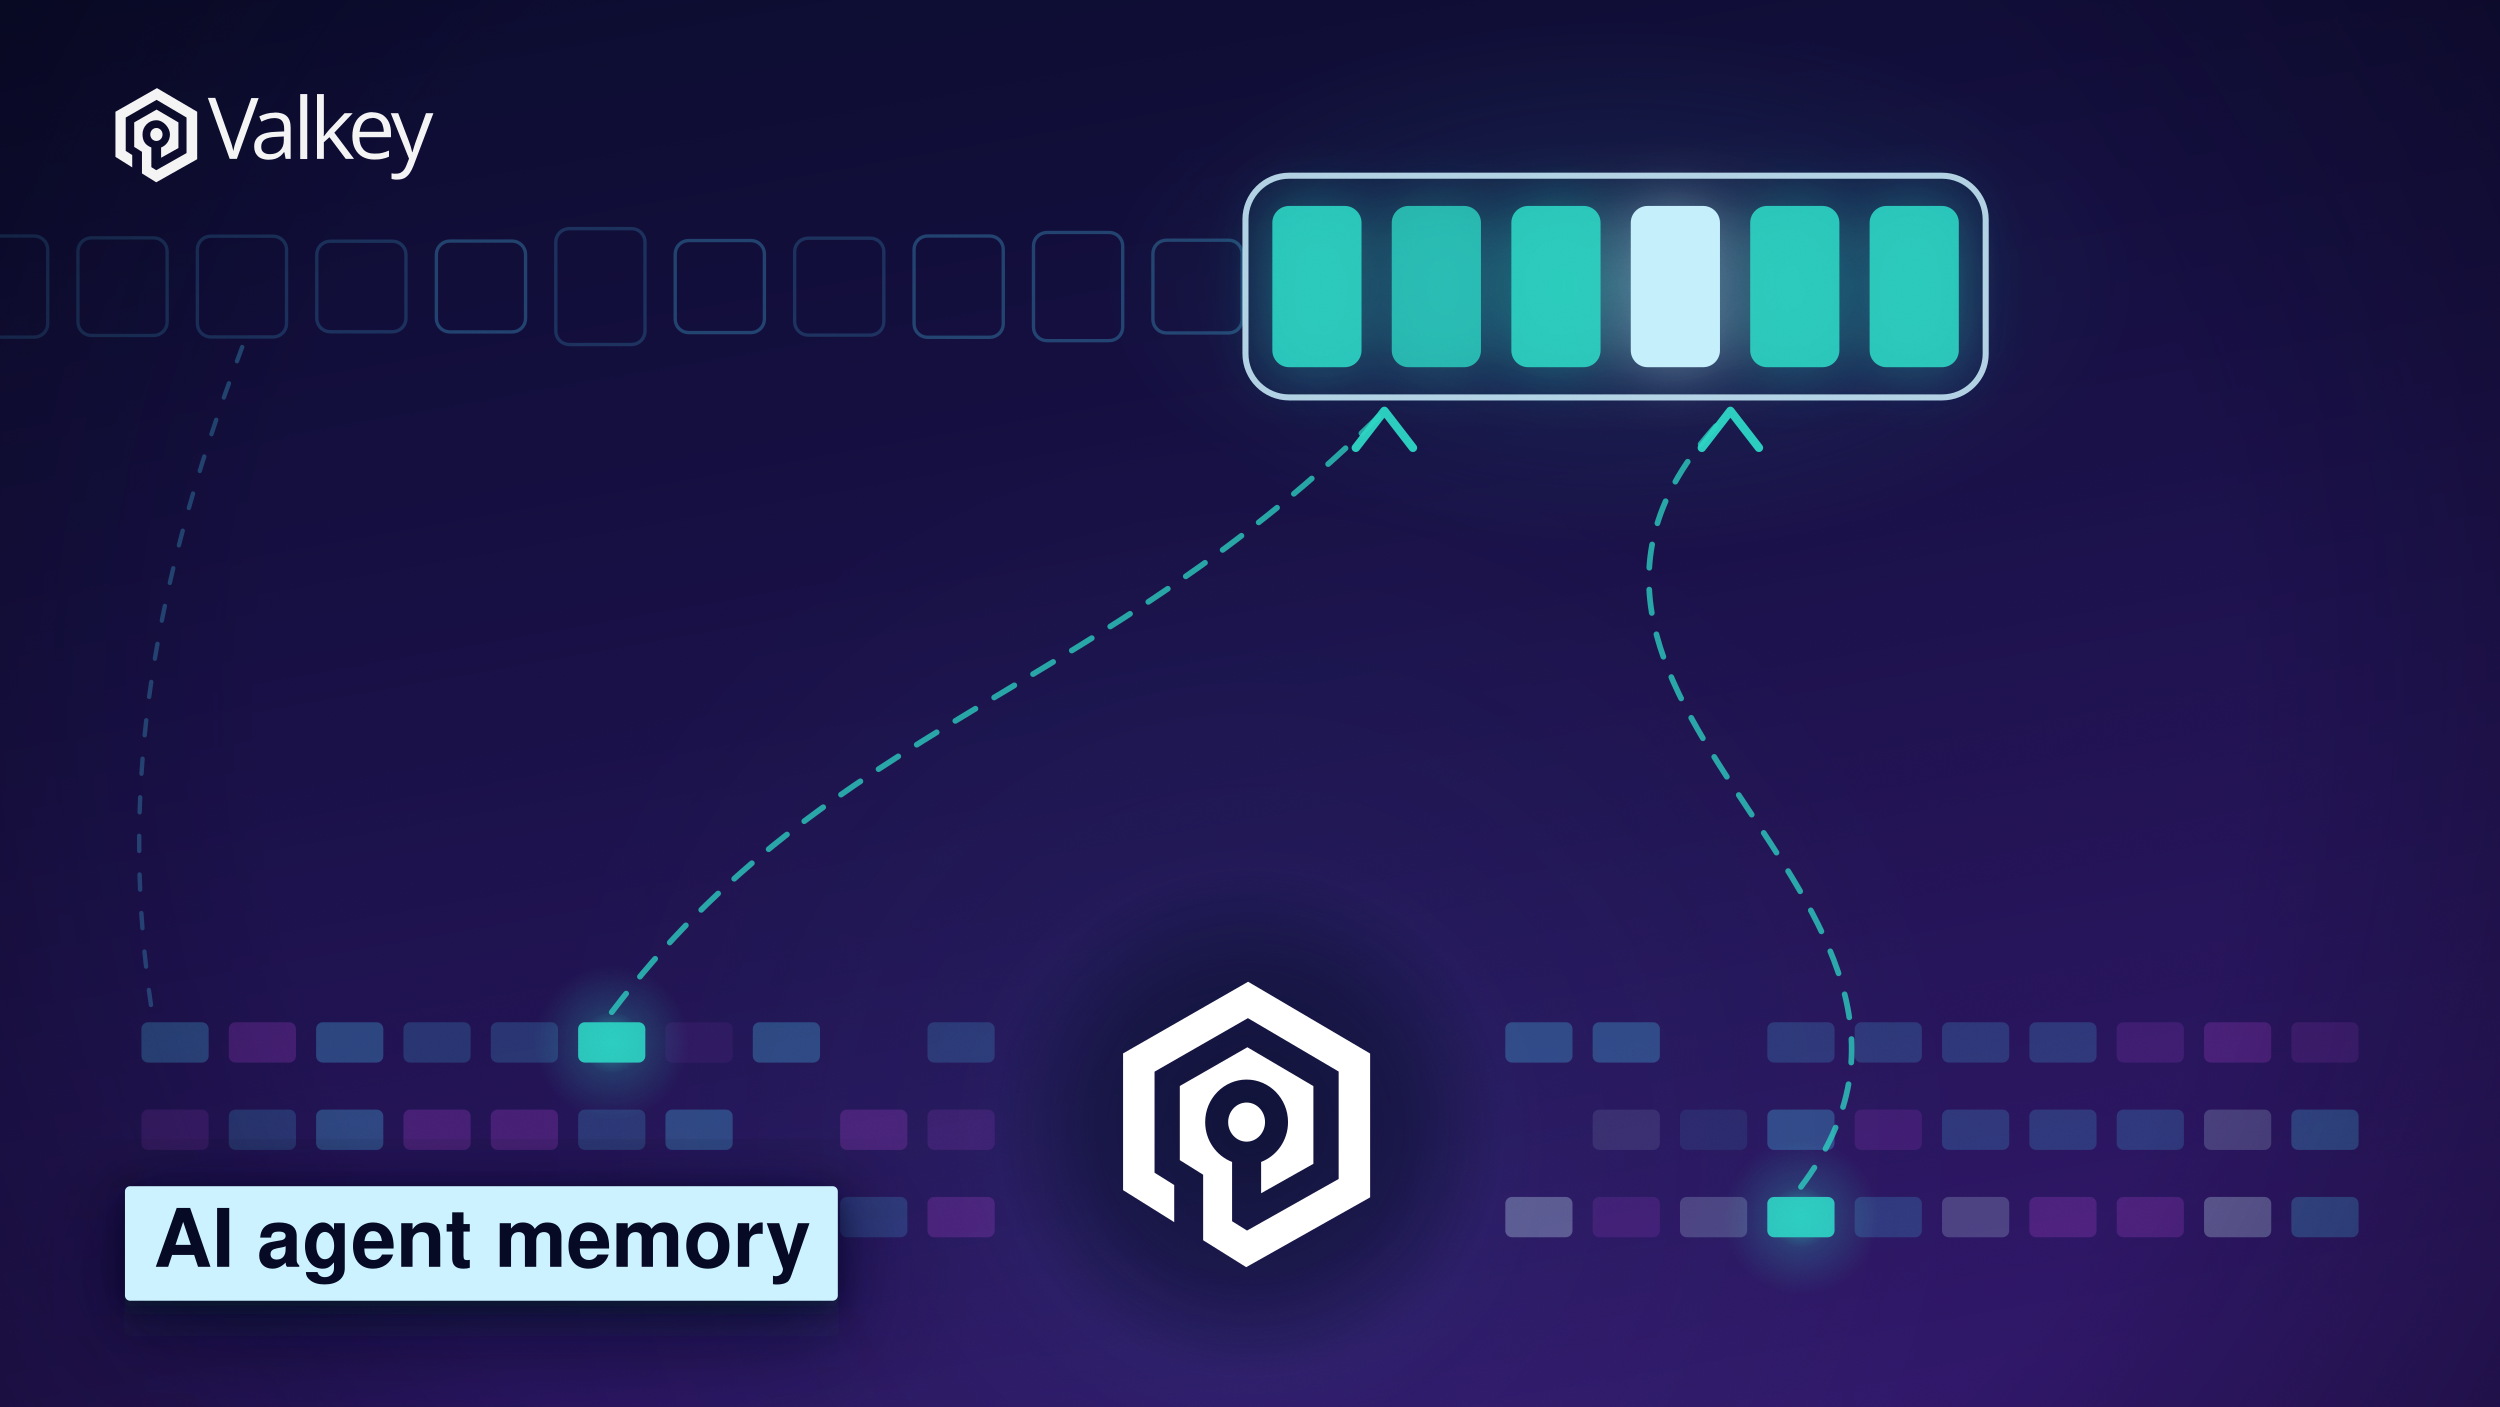
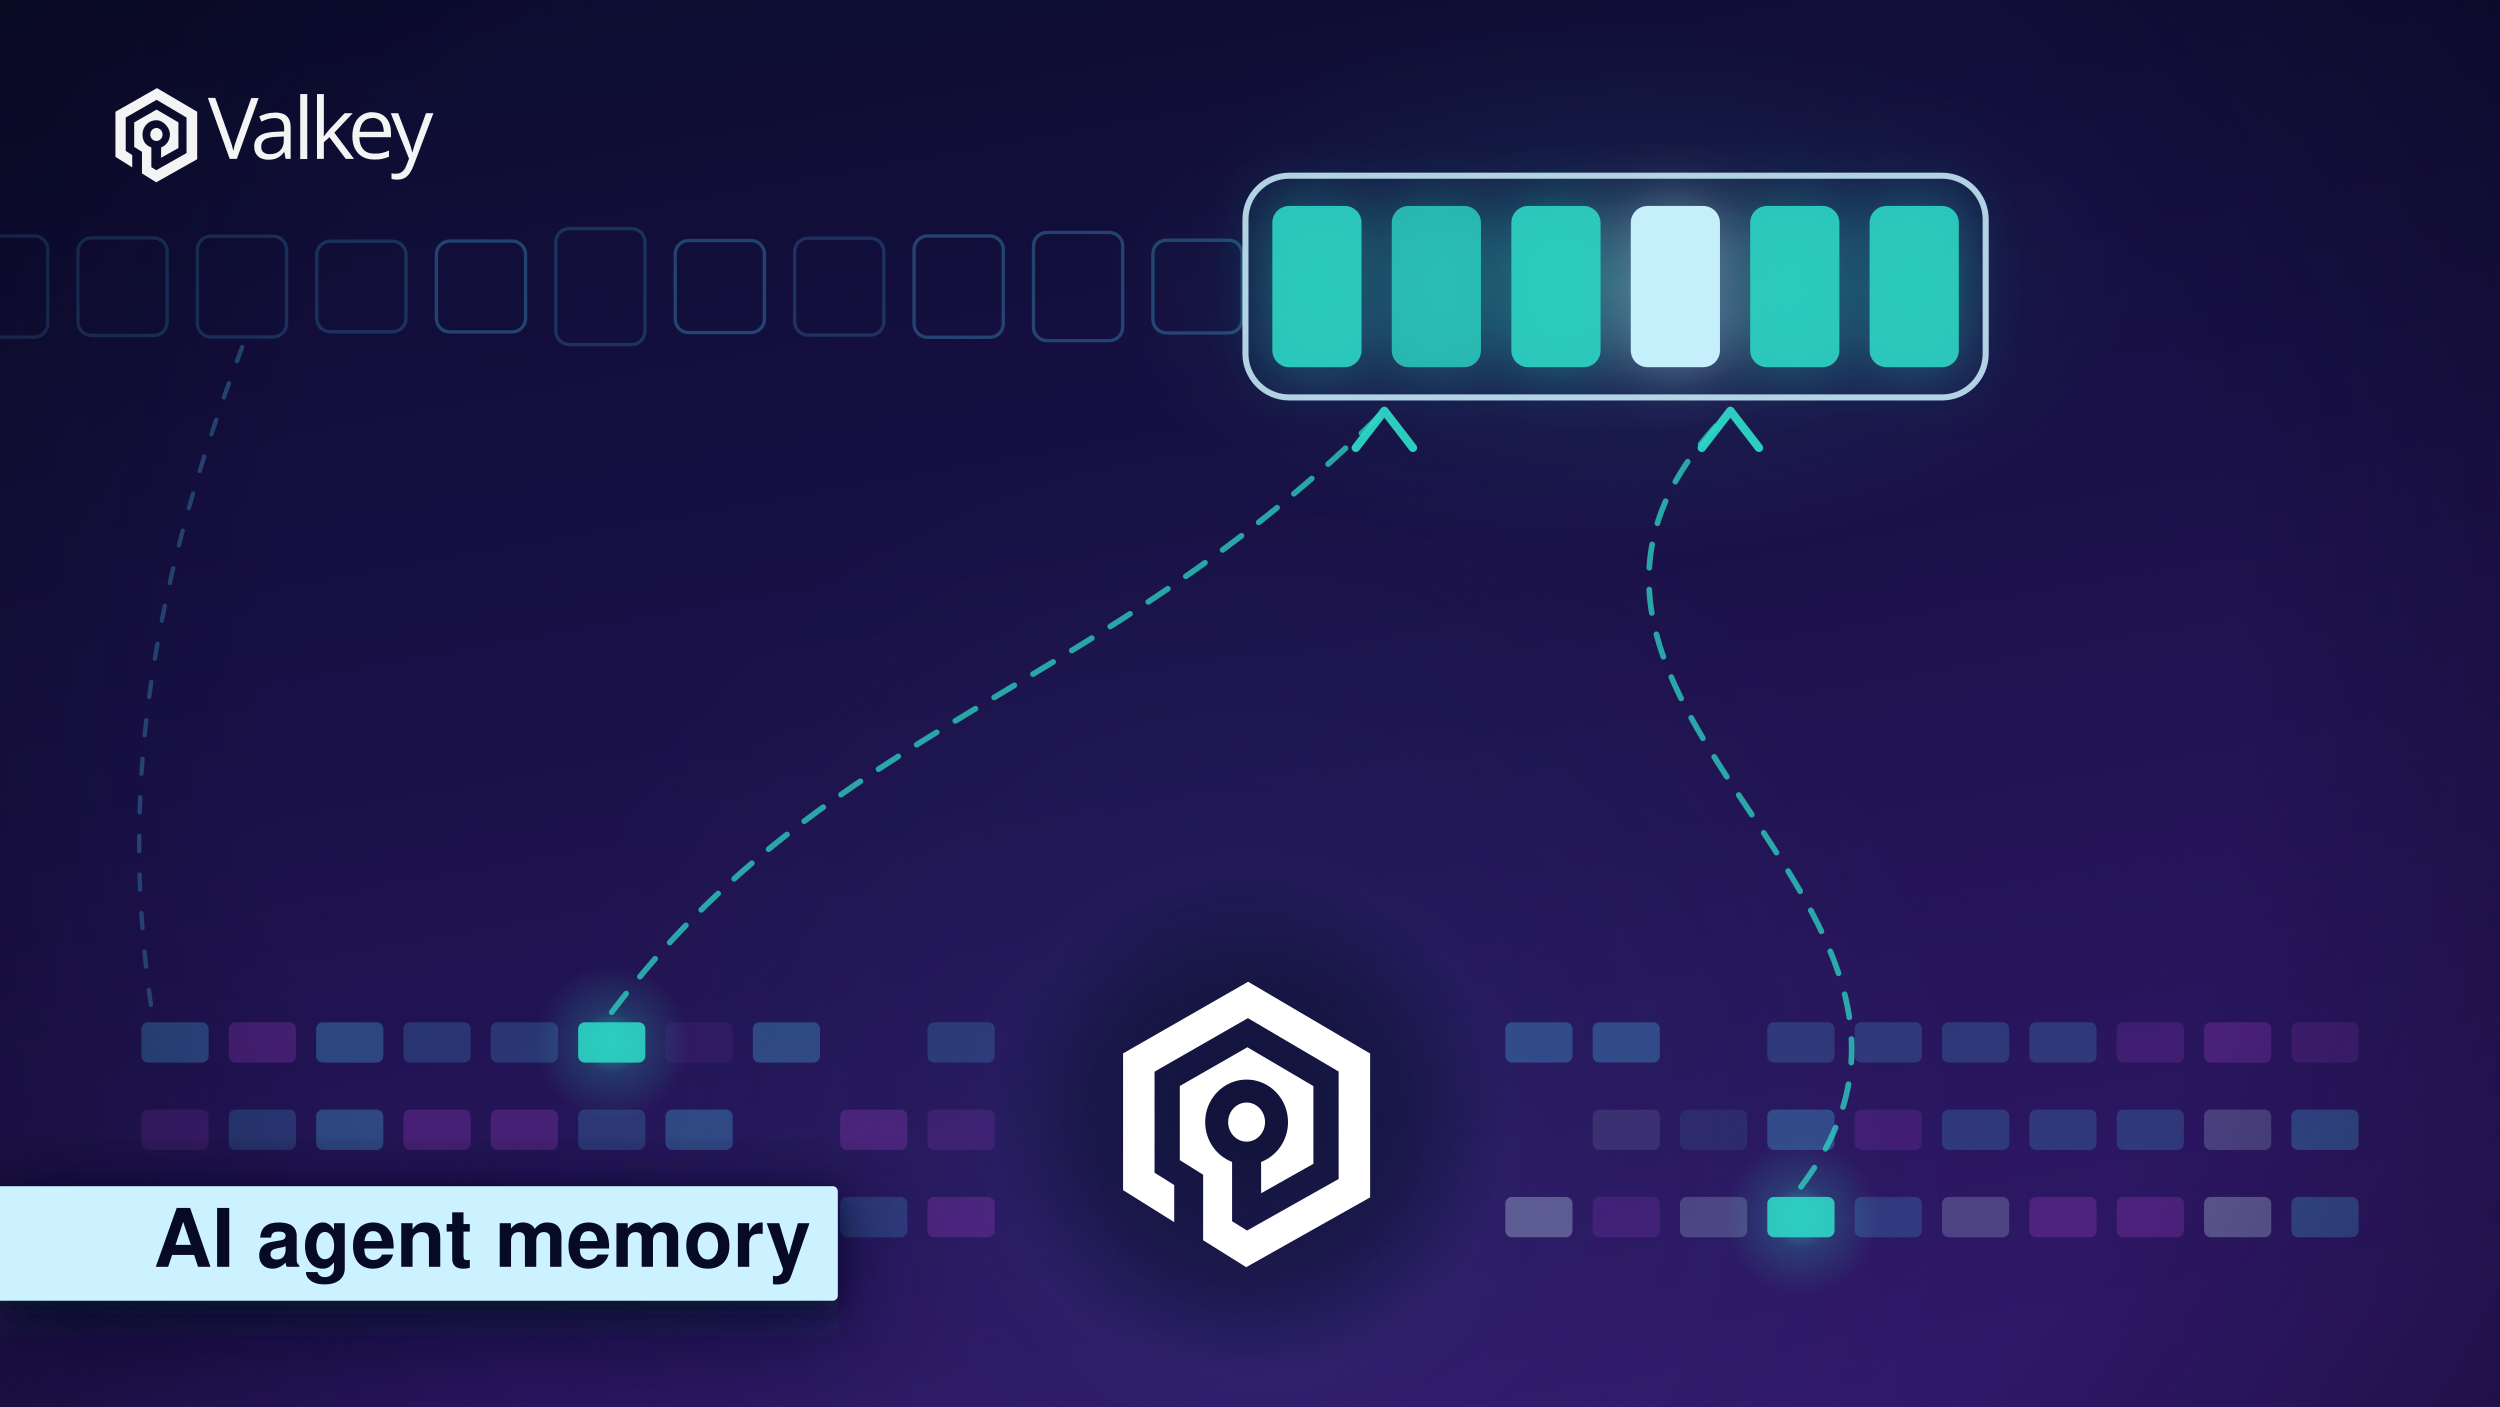
<svg xmlns="http://www.w3.org/2000/svg" width="1920" height="1080" viewBox="215.8 121.4 1488.4 837.2">
  <defs>
    <linearGradient id="sky" x1="0" y1="0" x2="0.32" y2="1">
      <stop offset="0" stop-color="#060A24" />
      <stop offset="0.48" stop-color="#171043" />
      <stop offset="1" stop-color="#301868" />
    </linearGradient>
    <radialGradient id="vignette" gradientUnits="userSpaceOnUse" cx="960" cy="540" r="1180">
      <stop offset="0.5" stop-color="#03040F" stop-opacity="0" />
      <stop offset="1" stop-color="#03040F" stop-opacity="0.8" />
    </radialGradient>
    <radialGradient id="scrim">
      <stop offset="0" stop-color="#060A24" stop-opacity="0.72" />
      <stop offset="0.6" stop-color="#060A24" stop-opacity="0.45" />
      <stop offset="1" stop-color="#060A24" stop-opacity="0" />
    </radialGradient>
    <filter id="grain" x="0" y="0" width="100%" height="100%">
      <feTurbulence type="fractalNoise" baseFrequency="0.85" numOctaves="4" stitchTiles="stitch" />
      <feColorMatrix type="saturate" values="0" />
    </filter>
    <radialGradient id="h-cyan">
      <stop offset="0" stop-color="#46BDE9" stop-opacity="0.75" />
      <stop offset="0.4" stop-color="#46BDE9" stop-opacity="0.22" />
      <stop offset="1" stop-color="#46BDE9" stop-opacity="0" />
    </radialGradient>
    <radialGradient id="h-ice">
      <stop offset="0" stop-color="#CCF1FF" stop-opacity="0.75" />
      <stop offset="0.4" stop-color="#CCF1FF" stop-opacity="0.22" />
      <stop offset="1" stop-color="#CCF1FF" stop-opacity="0" />
    </radialGradient>
    <radialGradient id="h-mint">
      <stop offset="0" stop-color="#2CD5C4" stop-opacity="0.75" />
      <stop offset="0.4" stop-color="#2CD5C4" stop-opacity="0.22" />
      <stop offset="1" stop-color="#2CD5C4" stop-opacity="0" />
    </radialGradient>
    <radialGradient id="h-coral">
      <stop offset="0" stop-color="#F65275" stop-opacity="0.75" />
      <stop offset="0.4" stop-color="#F65275" stop-opacity="0.22" />
      <stop offset="1" stop-color="#F65275" stop-opacity="0" />
    </radialGradient>
    <radialGradient id="h-violet">
      <stop offset="0" stop-color="#963CBD" stop-opacity="0.75" />
      <stop offset="0.4" stop-color="#963CBD" stop-opacity="0.22" />
      <stop offset="1" stop-color="#963CBD" stop-opacity="0" />
    </radialGradient>
    <radialGradient id="h-gold">
      <stop offset="0" stop-color="#FFB81C" stop-opacity="0.75" />
      <stop offset="0.4" stop-color="#FFB81C" stop-opacity="0.22" />
      <stop offset="1" stop-color="#FFB81C" stop-opacity="0" />
    </radialGradient>
    <filter id="blur3" x="-70%" y="-70%" width="240%" height="240%">
      <feGaussianBlur stdDeviation="3" />
    </filter>
    <filter id="blur8" x="-70%" y="-70%" width="240%" height="240%">
      <feGaussianBlur stdDeviation="8" />
    </filter>
    <filter id="blur18" x="-70%" y="-70%" width="240%" height="240%">
      <feGaussianBlur stdDeviation="18" />
    </filter>
    <filter id="blur40" x="-70%" y="-70%" width="240%" height="240%">
      <feGaussianBlur stdDeviation="40" />
    </filter>
  </defs>
  <rect width="1920" height="1080" fill="url(#sky)" />
  <ellipse cx="1180" cy="292" rx="310" ry="160" fill="url(#h-mint)" opacity="0.32" />
  <circle cx="960" cy="800" r="430" fill="url(#h-cyan)" opacity="0.16" />
  <g>
    <rect x="120" y="262.8" width="53.1" height="58.3" rx="8" fill="none" stroke="#46BDE9" stroke-width="2" opacity="0.1" />
    <rect x="191.1" y="261.9" width="53.1" height="60.2" rx="8" fill="none" stroke="#46BDE9" stroke-width="2" opacity="0.2" />
    <rect x="262.2" y="263" width="53.1" height="58.1" rx="8" fill="none" stroke="#46BDE9" stroke-width="2" opacity="0.2" />
    <rect x="333.3" y="262" width="53.1" height="60" rx="8" fill="none" stroke="#46BDE9" stroke-width="2" opacity="0.2" />
    <rect x="404.4" y="265" width="53.1" height="53.9" rx="8" fill="none" stroke="#46BDE9" stroke-width="2" opacity="0.2" />
    <rect x="475.6" y="264.9" width="53.1" height="54.1" rx="8" fill="none" stroke="#46BDE9" stroke-width="2" opacity="0.3" />
    <rect x="546.7" y="257.5" width="53.1" height="69" rx="8" fill="none" stroke="#46BDE9" stroke-width="2" opacity="0.2" />
    <rect x="617.8" y="264.6" width="53.1" height="54.8" rx="8" fill="none" stroke="#46BDE9" stroke-width="2" opacity="0.3" />
    <rect x="688.9" y="263.2" width="53.1" height="57.7" rx="8" fill="none" stroke="#46BDE9" stroke-width="2" opacity="0.2" />
    <rect x="760" y="261.9" width="53.1" height="60.3" rx="8" fill="none" stroke="#46BDE9" stroke-width="2" opacity="0.3" />
    <rect x="831.1" y="259.8" width="53.1" height="64.4" rx="8" fill="none" stroke="#46BDE9" stroke-width="2" opacity="0.3" />
    <rect x="902.2" y="264.4" width="53.1" height="55.2" rx="8" fill="none" stroke="#46BDE9" stroke-width="2" opacity="0.3" />
  </g>
  <g>
    <rect x="300" y="730" width="40" height="24" rx="4" fill="#46BDE9" opacity="0.3" />
    <rect x="300" y="782" width="40" height="24" rx="4" fill="#963CBD" opacity="0.2" />
    <rect x="300" y="834" width="40" height="24" rx="4" fill="#963CBD" opacity="0.2" />
    <rect x="352" y="730" width="40" height="24" rx="4" fill="#963CBD" opacity="0.3" />
    <rect x="352" y="782" width="40" height="24" rx="4" fill="#46BDE9" opacity="0.2" />
    <rect x="352" y="834" width="40" height="24" rx="4" fill="#46BDE9" opacity="0.3" />
    <rect x="404" y="730" width="40" height="24" rx="4" fill="#46BDE9" opacity="0.3" />
    <rect x="404" y="782" width="40" height="24" rx="4" fill="#46BDE9" opacity="0.3" />
    <rect x="404" y="834" width="40" height="24" rx="4" fill="#963CBD" opacity="0.3" />
    <rect x="456" y="730" width="40" height="24" rx="4" fill="#46BDE9" opacity="0.2" />
    <rect x="456" y="782" width="40" height="24" rx="4" fill="#963CBD" opacity="0.3" />
    <rect x="456" y="834" width="40" height="24" rx="4" fill="#46BDE9" opacity="0.2" />
    <rect x="508" y="730" width="40" height="24" rx="4" fill="#46BDE9" opacity="0.2" />
    <rect x="508" y="782" width="40" height="24" rx="4" fill="#963CBD" opacity="0.3" />
    <rect x="508" y="834" width="40" height="24" rx="4" fill="#963CBD" opacity="0.3" />
    <rect x="560" y="782" width="40" height="24" rx="4" fill="#46BDE9" opacity="0.2" />
    <rect x="560" y="834" width="40" height="24" rx="4" fill="#46BDE9" opacity="0.2" />
    <rect x="612" y="730" width="40" height="24" rx="4" fill="#963CBD" opacity="0.1" />
    <rect x="612" y="782" width="40" height="24" rx="4" fill="#46BDE9" opacity="0.3" />
    <rect x="612" y="834" width="40" height="24" rx="4" fill="#46BDE9" opacity="0.2" />
    <rect x="664" y="730" width="40" height="24" rx="4" fill="#46BDE9" opacity="0.3" />
    <rect x="664" y="834" width="40" height="24" rx="4" fill="#46BDE9" opacity="0.3" />
    <rect x="716" y="782" width="40" height="24" rx="4" fill="#963CBD" opacity="0.3" />
    <rect x="716" y="834" width="40" height="24" rx="4" fill="#46BDE9" opacity="0.2" />
    <rect x="768" y="730" width="40" height="24" rx="4" fill="#46BDE9" opacity="0.2" />
    <rect x="768" y="782" width="40" height="24" rx="4" fill="#963CBD" opacity="0.2" />
    <rect x="768" y="834" width="40" height="24" rx="4" fill="#963CBD" opacity="0.3" />
    <rect x="1112" y="730" width="40" height="24" rx="4" fill="#46BDE9" opacity="0.3" />
    <rect x="1112" y="834" width="40" height="24" rx="4" fill="#CCF1FF" opacity="0.3" />
    <rect x="1164" y="730" width="40" height="24" rx="4" fill="#46BDE9" opacity="0.3" />
    <rect x="1164" y="782" width="40" height="24" rx="4" fill="#CCF1FF" opacity="0.1" />
    <rect x="1164" y="834" width="40" height="24" rx="4" fill="#963CBD" opacity="0.2" />
    <rect x="1216" y="782" width="40" height="24" rx="4" fill="#46BDE9" opacity="0.1" />
    <rect x="1216" y="834" width="40" height="24" rx="4" fill="#CCF1FF" opacity="0.2" />
    <rect x="1268" y="730" width="40" height="24" rx="4" fill="#46BDE9" opacity="0.2" />
    <rect x="1268" y="782" width="40" height="24" rx="4" fill="#46BDE9" opacity="0.3" />
    <rect x="1268" y="834" width="40" height="24" rx="4" fill="#963CBD" opacity="0.2" />
    <rect x="1320" y="730" width="40" height="24" rx="4" fill="#46BDE9" opacity="0.2" />
    <rect x="1320" y="782" width="40" height="24" rx="4" fill="#963CBD" opacity="0.2" />
    <rect x="1320" y="834" width="40" height="24" rx="4" fill="#46BDE9" opacity="0.2" />
    <rect x="1372" y="730" width="40" height="24" rx="4" fill="#46BDE9" opacity="0.2" />
    <rect x="1372" y="782" width="40" height="24" rx="4" fill="#46BDE9" opacity="0.2" />
    <rect x="1372" y="834" width="40" height="24" rx="4" fill="#CCF1FF" opacity="0.2" />
    <rect x="1424" y="730" width="40" height="24" rx="4" fill="#46BDE9" opacity="0.2" />
    <rect x="1424" y="782" width="40" height="24" rx="4" fill="#46BDE9" opacity="0.2" />
    <rect x="1424" y="834" width="40" height="24" rx="4" fill="#963CBD" opacity="0.3" />
    <rect x="1476" y="730" width="40" height="24" rx="4" fill="#963CBD" opacity="0.2" />
    <rect x="1476" y="782" width="40" height="24" rx="4" fill="#46BDE9" opacity="0.2" />
    <rect x="1476" y="834" width="40" height="24" rx="4" fill="#963CBD" opacity="0.3" />
    <rect x="1528" y="730" width="40" height="24" rx="4" fill="#963CBD" opacity="0.3" />
    <rect x="1528" y="782" width="40" height="24" rx="4" fill="#CCF1FF" opacity="0.2" />
    <rect x="1528" y="834" width="40" height="24" rx="4" fill="#CCF1FF" opacity="0.3" />
    <rect x="1580" y="730" width="40" height="24" rx="4" fill="#963CBD" opacity="0.2" />
    <rect x="1580" y="782" width="40" height="24" rx="4" fill="#46BDE9" opacity="0.3" />
    <rect x="1580" y="834" width="40" height="24" rx="4" fill="#46BDE9" opacity="0.3" />
  </g>
  <path d="M 360 328 C 302 482 288 600 306 722" fill="none" stroke="#46BDE9" stroke-width="2.6" stroke-dasharray="9 14" stroke-linecap="round" opacity="0.32" />
  <g>
    <rect x="560" y="730" width="40" height="24" rx="4" fill="#2CD5C4" opacity="0.9" />
    <circle cx="580" cy="742" r="46" fill="url(#h-mint)" opacity="0.8" />
    <path d="M 580 724 C 710 552 870 536 1040 366" fill="none" stroke="#2CD5C4" stroke-width="3.4" stroke-dasharray="14 13" stroke-linecap="round" opacity="0.75" />
    <path d="M 1023 388 L 1040 366 L 1057 388" fill="none" stroke="#2CD5C4" stroke-width="5" stroke-linecap="round" stroke-linejoin="round" opacity="0.95" />
    <rect x="1268" y="834" width="40" height="24" rx="4" fill="#2CD5C4" opacity="0.9" />
    <circle cx="1288" cy="846" r="46" fill="url(#h-mint)" opacity="0.8" />
    <path d="M 1288 828 C 1418 656 1076 536 1246 366" fill="none" stroke="#2CD5C4" stroke-width="3.4" stroke-dasharray="14 13" stroke-linecap="round" opacity="0.75" />
    <path d="M 1229 388 L 1246 366 L 1263 388" fill="none" stroke="#2CD5C4" stroke-width="5" stroke-linecap="round" stroke-linejoin="round" opacity="0.95" />
  </g>
  <g filter="url(#blur18)" opacity="0.45">
    <rect x="973.3" y="244" width="53.1" height="96" rx="10" fill="#2CD5C4" opacity="0.9" />
    <rect x="1044.4" y="244" width="53.1" height="96" rx="10" fill="#2CD5C4" opacity="0.8" />
    <rect x="1115.6" y="244" width="53.1" height="96" rx="10" fill="#2CD5C4" opacity="0.9" />
    <rect x="1186.7" y="244" width="53.1" height="96" rx="10" fill="#CCF1FF" opacity="1" />
    <rect x="1257.8" y="244" width="53.1" height="96" rx="10" fill="#2CD5C4" opacity="0.9" />
    <rect x="1328.9" y="244" width="53.1" height="96" rx="10" fill="#2CD5C4" opacity="0.9" />
  </g>
  <g>
    <rect x="973.3" y="244" width="53.1" height="96" rx="10" fill="#2CD5C4" opacity="0.9" />
    <rect x="1044.4" y="244" width="53.1" height="96" rx="10" fill="#2CD5C4" opacity="0.8" />
    <rect x="1115.6" y="244" width="53.1" height="96" rx="10" fill="#2CD5C4" opacity="0.9" />
    <rect x="1186.7" y="244" width="53.1" height="96" rx="10" fill="#CCF1FF" opacity="1" />
    <rect x="1257.8" y="244" width="53.1" height="96" rx="10" fill="#2CD5C4" opacity="0.9" />
    <rect x="1328.9" y="244" width="53.1" height="96" rx="10" fill="#2CD5C4" opacity="0.9" />
  </g>
  <rect x="957.3" y="226" width="440.7" height="132" rx="26" fill="#2CD5C4" fill-opacity="0.06" stroke="#CCF1FF" stroke-width="3.6" opacity="0.85" />
  <circle cx="960" cy="790" r="152" fill="url(#scrim)" />
  <g>
    <g transform="translate(882 701) scale(2.4384)">
      <path d="M 13.482 60.695 L 0.998 52.884 L 0.998 19.503 L 31.528 2.001 L 61.318 19.532 L 61.318 54.645 L 31.055 71.689 L 20.548 65.116 L 20.548 51.041 L 20.548 49.12 L 14.852 45.556 L 14.852 27.453 L 31.346 17.997 L 47.464 27.482 L 47.464 46.451 L 34.703 53.638 L 34.703 45.999 C 38.529 44.526 41.274 40.739 41.274 36.27 C 41.274 30.511 36.713 25.884 31.158 25.884 C 25.603 25.884 21.042 30.511 21.042 36.27 C 21.042 40.739 23.787 44.526 27.612 45.999 L 27.612 60.474 L 31.261 62.756 L 53.635 50.155 L 53.635 23.925 L 31.477 10.885 L 8.681 23.954 L 8.681 48.629 L 13.482 51.633 L 13.482 60.695 Z M 31.158 31.498 C 33.672 31.498 35.66 33.664 35.66 36.27 C 35.66 38.877 33.672 41.043 31.158 41.043 C 28.644 41.043 26.656 38.877 26.656 36.27 C 26.656 33.664 28.644 31.498 31.158 31.498 Z" fill="#FFFFFF" fill-rule="evenodd" />
    </g>
  </g>
  <rect width="1920" height="1080" fill="url(#vignette)" />
  <rect width="1920" height="1080" filter="url(#grain)" opacity="0.055" style="mix-blend-mode:overlay" />
  <g opacity="0.95">
    <g transform="translate(278.3 167.4) scale(1.07428)">
      <path d="M15.2,50l-9.4-5.9v-25L28.8,6l22.3,13.1v26.3l-22.7,12.8-7.9-4.9v-12l-4.3-2.7v-13.6l12.4-7.1,12.1,7.1v14.2l-9.6,5.4v-5.7c2.9-1.1,4.9-3.9,4.9-7.3s-3.4-7.8-7.6-7.8-7.6,3.5-7.6,7.8,2.1,6.2,4.9,7.3v10.9l2.7,1.7,16.8-9.5v-19.7l-16.6-9.8-17.1,9.8v18.5l3.6,2.3v6.8ZM28.5,28.1c1.9,0,3.4,1.6,3.4,3.6s-1.5,3.6-3.4,3.6-3.4-1.6-3.4-3.6,1.5-3.6,3.4-3.6Z" fill="#FFFFFF" fill-rule="evenodd" />
      <path d="M85.2,11.4l-12.1,33.8h-4l-12.1-33.8h4.1l7.9,22.3c.3.9.6,1.8.9,2.6.3.8.5,1.6.7,2.4.2.8.4,1.5.5,2.2.2-.7.3-1.4.5-2.2.2-.8.4-1.6.7-2.4.3-.8.6-1.7.9-2.6l7.9-22.2h4.2Z" fill="#FFFFFF" />
      <path d="M94,19.5c3,0,5.3.7,6.7,2,1.5,1.4,2.2,3.5,2.2,6.5v17.2h-2.8l-.7-3.7h-.2c-.7.9-1.4,1.7-2.2,2.3-.8.6-1.7,1.1-2.7,1.4-1,.3-2.2.5-3.7.5s-2.9-.3-4.1-.8c-1.2-.5-2.1-1.4-2.8-2.5-.7-1.1-1-2.5-1-4.2,0-2.5,1-4.5,3-5.8,2-1.4,5.1-2.1,9.2-2.2l4.4-.2v-1.5c0-2.2-.5-3.7-1.4-4.6-.9-.9-2.3-1.3-4-1.3-1.3,0-2.6.2-3.8.6-1.2.4-2.3.8-3.4,1.4l-1.2-2.9c1.1-.6,2.5-1.1,3.9-1.5,1.5-.4,3-.6,4.7-.6h0ZM99.1,32.8l-3.9.2c-3.2.1-5.4.6-6.7,1.5s-1.9,2.2-1.9,3.9.4,2.5,1.3,3.2c.9.7,2,1,3.5,1,2.3,0,4.1-.6,5.5-1.9s2.2-3.1,2.2-5.6v-2.3Z" fill="#FFFFFF" />
      <path d="M112.1,45.3h-3.9V9.3h3.9v36Z" fill="#FFFFFF" />
      <path d="M121.3,9.3v18.7c0,.6,0,1.4,0,2.3,0,.9,0,1.7-.1,2.3h.2c.3-.4.8-1,1.4-1.8.6-.8,1.2-1.4,1.6-1.9l8.4-9h4.5l-10.2,10.8,10.9,14.5h-4.6l-9-12-3.1,2.8v9.2h-3.8V9.3h3.8Z" fill="#FFFFFF" />
      <path d="M148.2,19.4c2.2,0,4,.5,5.6,1.4,1.5,1,2.7,2.3,3.5,4,.8,1.7,1.2,3.7,1.2,6v2.4h-17.5c0,3,.8,5.2,2.2,6.8s3.5,2.3,6.1,2.3,3-.1,4.3-.4c1.2-.3,2.5-.7,3.8-1.3v3.4c-1.3.6-2.6,1-3.8,1.2-1.2.3-2.7.4-4.4.4-2.4,0-4.6-.5-6.4-1.5-1.8-1-3.2-2.5-4.2-4.4-1-1.9-1.5-4.3-1.5-7.1,0-2.7.5-5.1,1.4-7.1.9-2,2.2-3.5,3.9-4.6,1.7-1.1,3.7-1.6,5.9-1.6h0ZM148.2,22.6c-2.1,0-3.7.7-4.9,2-1.2,1.3-1.9,3.2-2.2,5.6h13.4c0-1.5-.3-2.8-.7-4-.4-1.2-1.1-2.1-2.1-2.7-.9-.6-2.1-1-3.6-1Z" fill="#FFFFFF" />
      <path d="M158.4,19.9h4.1l5.6,14.7c.3.9.6,1.7.9,2.5.3.8.5,1.5.7,2.3.2.7.4,1.4.5,2.1h.2c.2-.8.5-1.8.9-3,.4-1.3.8-2.6,1.3-3.9l5.3-14.7h4.1l-11,29.1c-.6,1.6-1.3,2.9-2.1,4.1-.8,1.2-1.7,2-2.8,2.7-1.1.6-2.5.9-4,.9s-1.4,0-1.9-.1c-.6,0-1-.2-1.4-.3v-3.1c.3,0,.7.1,1.2.2.5,0,1,0,1.5,0,1,0,1.8-.2,2.5-.6.7-.4,1.3-.9,1.8-1.6.5-.7.9-1.5,1.3-2.5l1.4-3.6-10.2-25.4Z" fill="#FFFFFF" />
    </g>
  </g>
  <g>
-     <rect x="290.2" y="847.8" width="424.4" height="68.2" rx="3.1" fill="#060A24" opacity="0.55" filter="url(#blur40)" />
-     <rect x="290.2" y="835.3" width="424.4" height="68.2" rx="3.1" fill="#060A24" opacity="0.5" filter="url(#blur18)" />
-     <rect x="290.2" y="830.7" width="424.4" height="68.2" rx="3.1" fill="#060A24" opacity="0.55" filter="url(#blur8)" />
-     <rect x="290.2" y="827.6" width="424.4" height="68.2" rx="3.1" fill="#CCF1FF" />
+     <rect x="198.8" y="847.8" width="515.8" height="68.2" rx="3.1" fill="#060A24" opacity="0.55" filter="url(#blur40)" />
+     <rect x="198.8" y="835.3" width="515.8" height="68.2" rx="3.1" fill="#060A24" opacity="0.5" filter="url(#blur18)" />
+     <rect x="198.8" y="830.7" width="515.8" height="68.2" rx="3.1" fill="#060A24" opacity="0.55" filter="url(#blur8)" />
+     <rect x="198.8" y="827.6" width="515.8" height="68.2" rx="3.1" fill="#CCF1FF" />
    <text x="307.3" y="875.6" fill="#060A24" font-family="Helvetica Neue, Helvetica, Arial, sans-serif" font-size="48.1" font-weight="600">AI agent memory</text>
  </g>
</svg>
